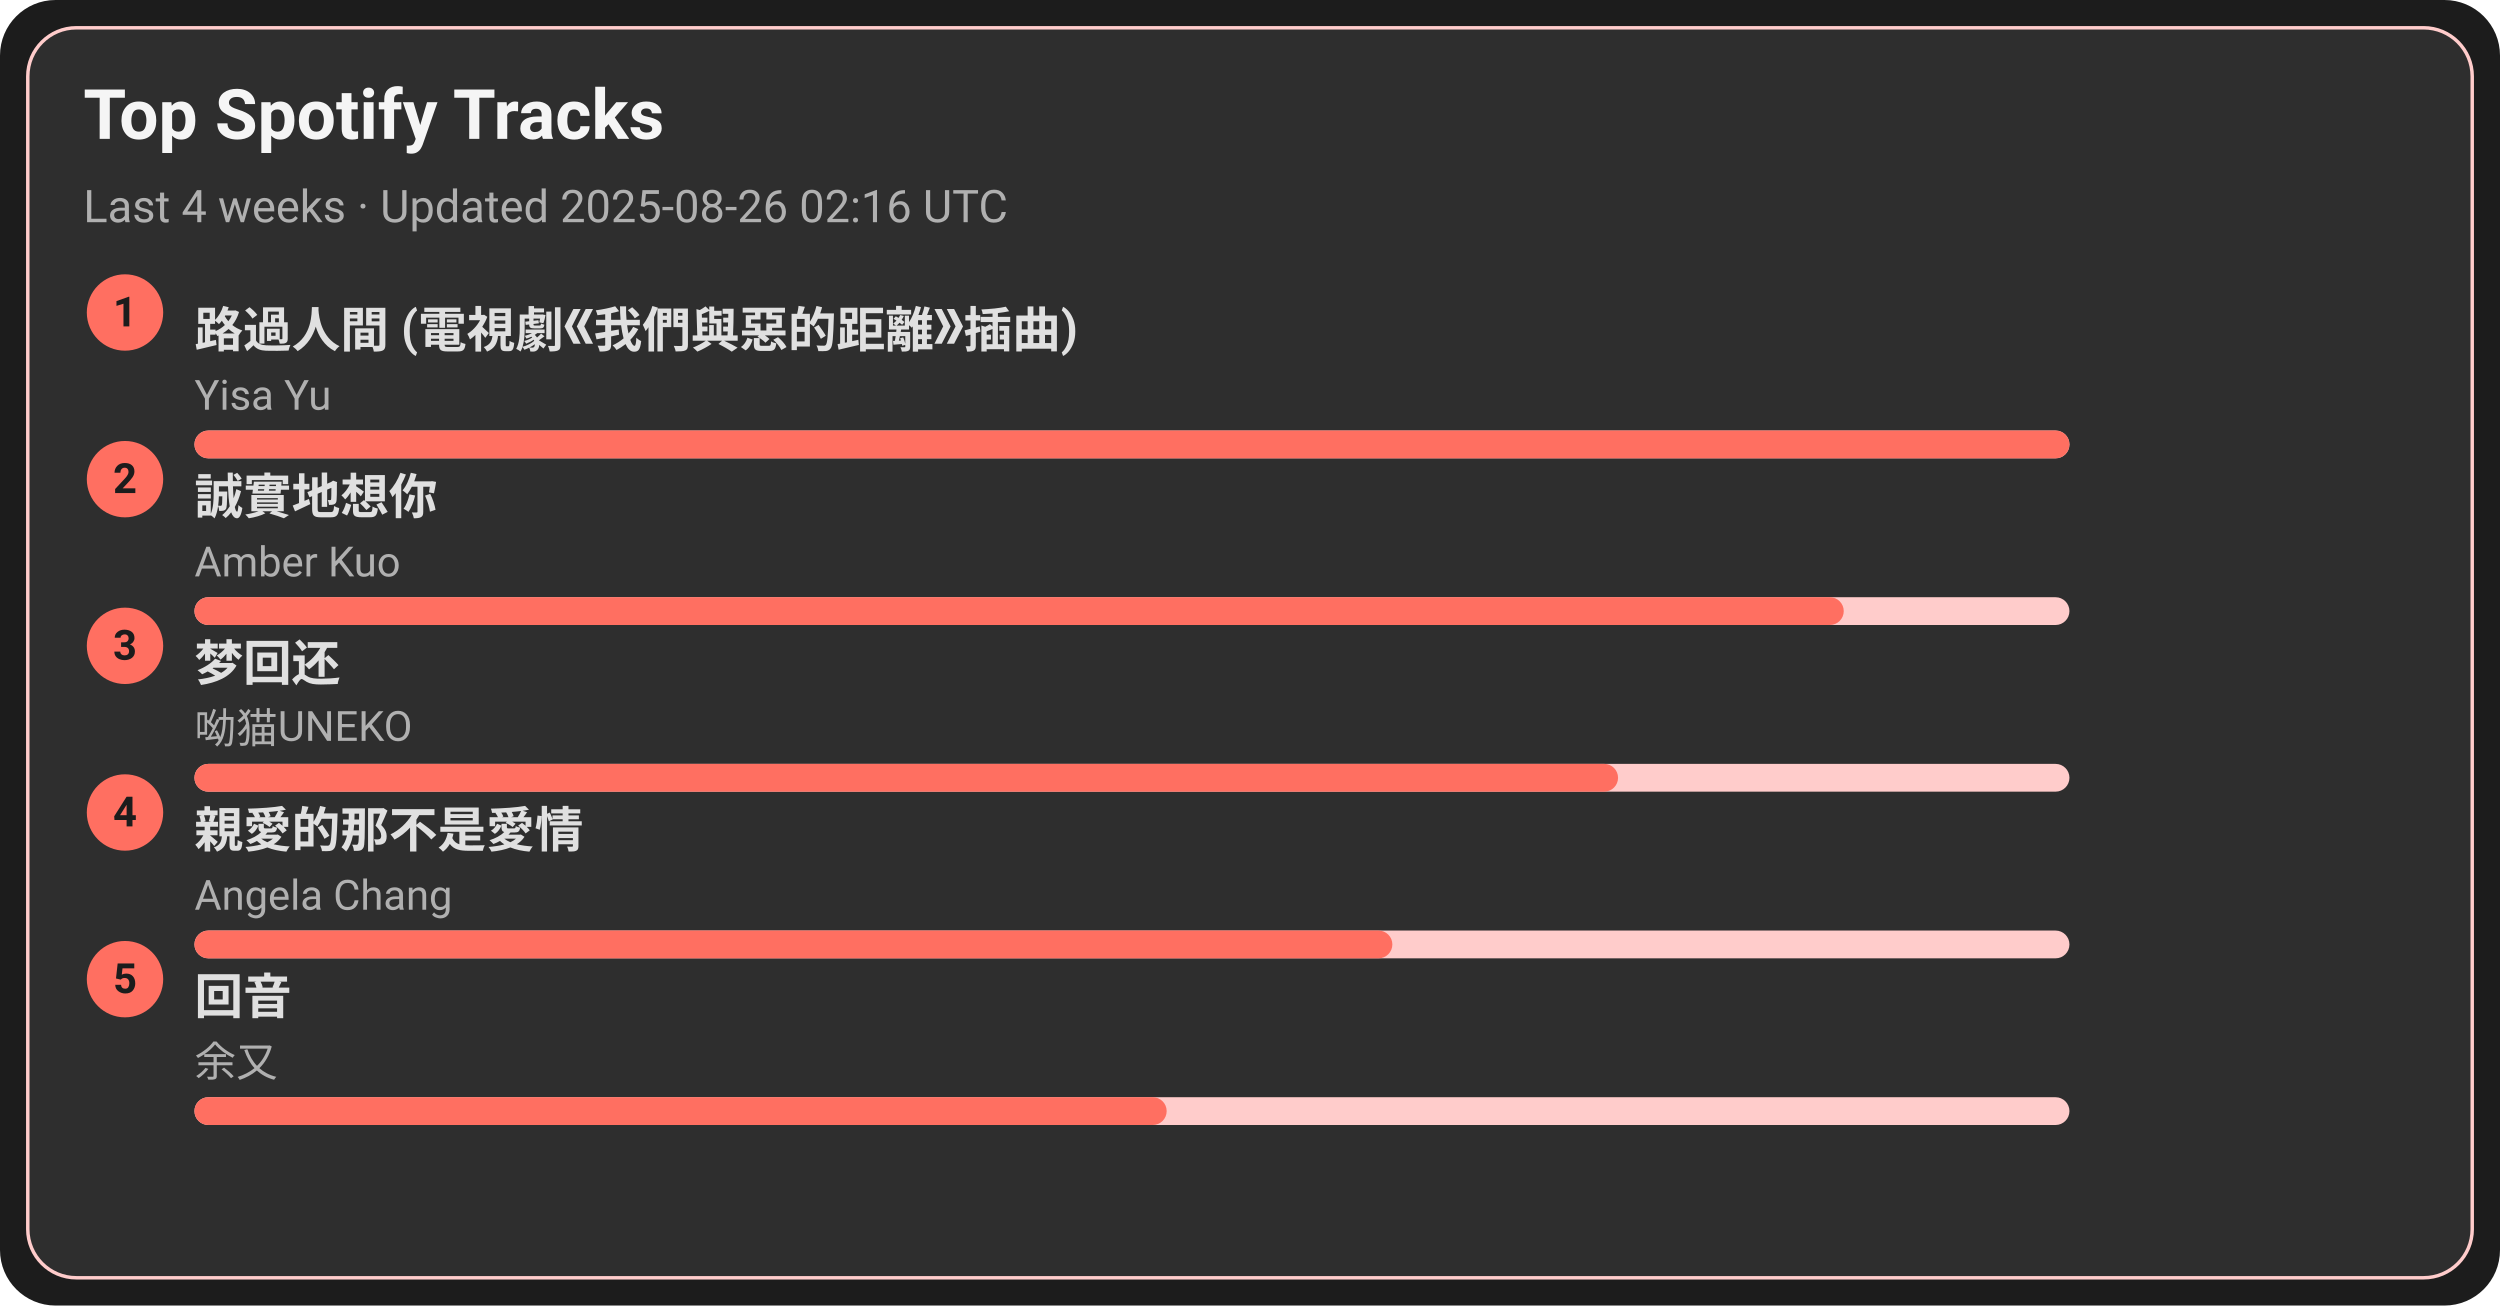
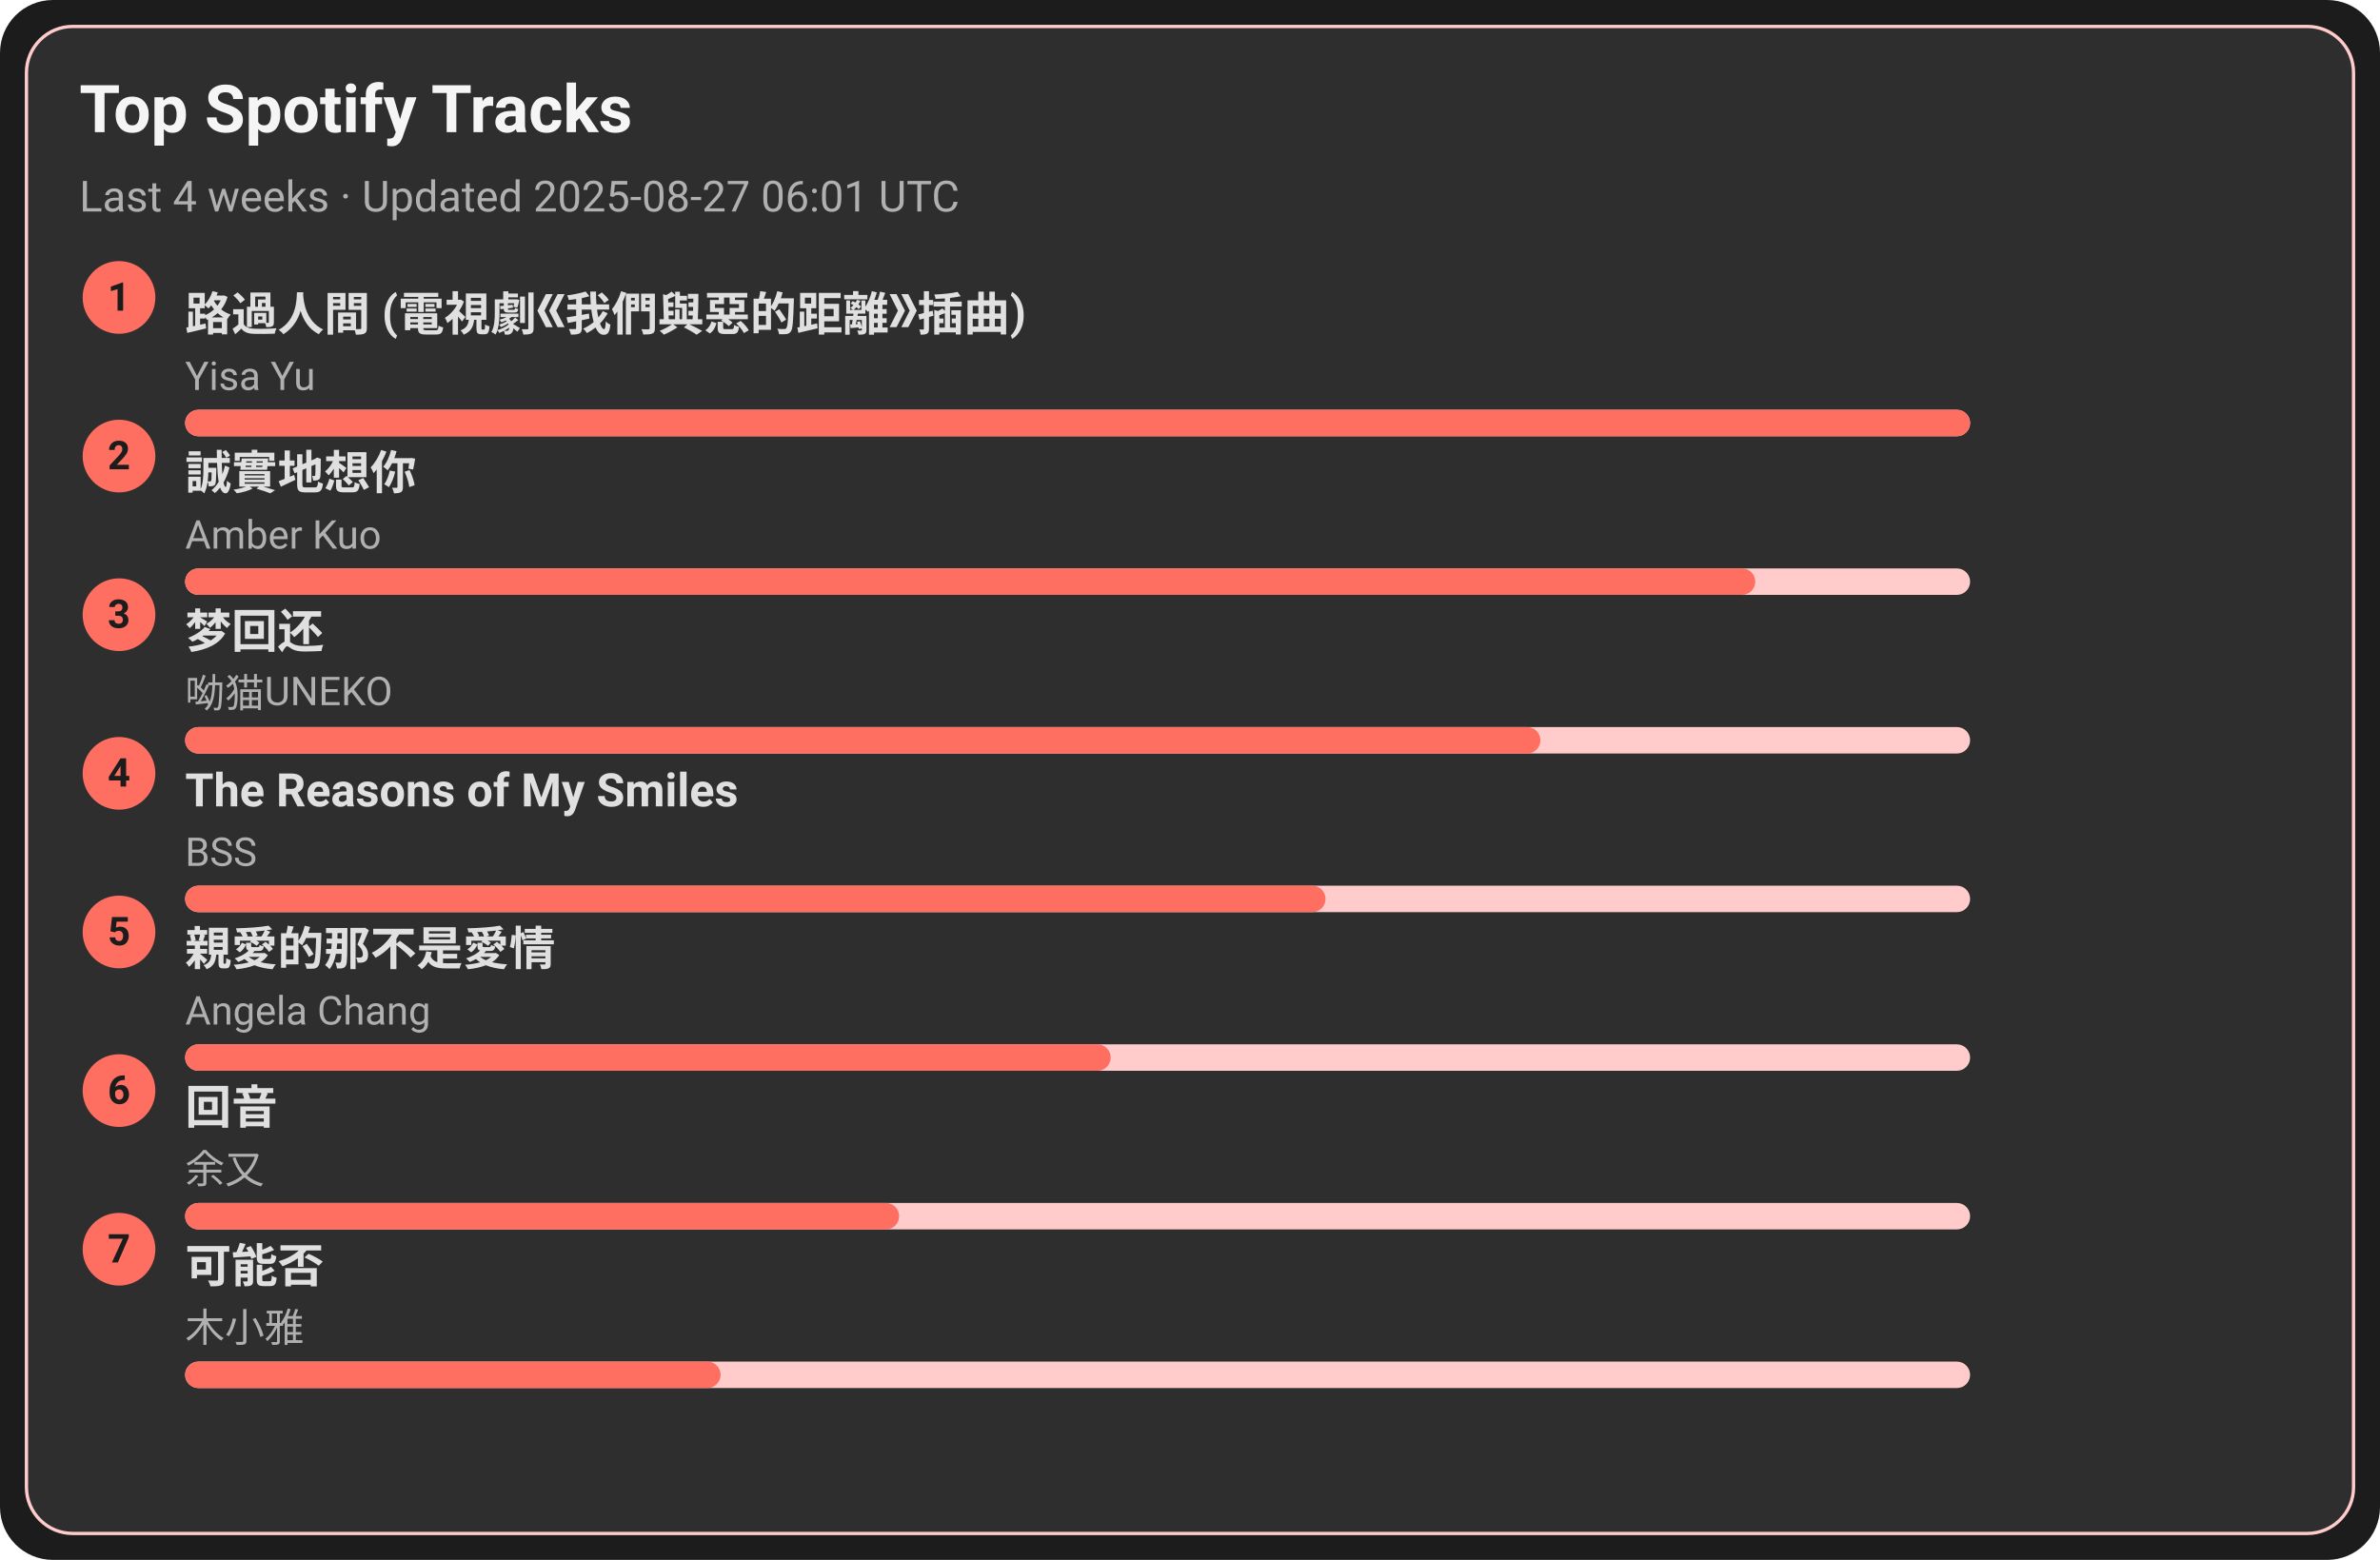
- <svg xmlns="http://www.w3.org/2000/svg" width="720" height="376" viewBox="0 0 720 376">
+ <svg xmlns="http://www.w3.org/2000/svg" width="720" height="472" viewBox="0 0 720 472">
  <style>text{font-family:-apple-system,BlinkMacSystemFont,Segoe UI,Roboto,Ubuntu,Helvetica Neue,Arial,Noto Sans,sans-serif}</style>
-   <rect width="720" height="376" rx="16" fill="#1c1c1c" />
-   <rect x="8" y="8" width="704" height="360" rx="14" fill="#2e2e2e" stroke="#ffcccb" />
+   <rect width="720" height="472" rx="16" fill="#1c1c1c" />
+   <rect x="8" y="8" width="704" height="456" rx="14" fill="#2e2e2e" stroke="#ffcccb" />
  <text x="24" y="40" font-size="20" fill="#f5f5f5" font-weight="600">Top Spotify Tracks</text>
-   <text x="24" y="64" font-size="13" fill="#b0b0b0">Last 4 weeks · Updated 2025-08-26 02:16 UTC</text>
+   <text x="24" y="64" font-size="13" fill="#b0b0b0">Last 4 weeks · Updated 2025-08-27 06:01 UTC</text>
  <circle cx="36" cy="90" r="11" fill="#ff6f61" />
  <text x="36" y="94" text-anchor="middle" font-size="12" fill="#1c1c1c" font-weight="700">1</text>
  <a href="https://open.spotify.com/track/1ZSleGniKMWNrWvK5cGALO" target="_blank" rel="noopener noreferrer">
    <text x="56" y="100" font-size="14" fill="#e0e0e0" font-weight="600">路過人間 (電視劇《我們與惡的距離》插曲)</text>
  </a>
  <text x="56" y="118" font-size="12" fill="#b0b0b0">Yisa Yu</text>
  <rect x="56" y="124" width="540" height="8" rx="4" fill="#ffcccb" />
  <rect x="56" y="124" width="540" height="8" rx="4" fill="#ff6f61" />
  <circle cx="36" cy="138" r="11" fill="#ff6f61" />
  <text x="36" y="142" text-anchor="middle" font-size="12" fill="#1c1c1c" font-weight="700">2</text>
  <a href="https://open.spotify.com/track/1SPZzj8QzOwZoAGKXMGLGJ" target="_blank" rel="noopener noreferrer">
    <text x="56" y="148" font-size="14" fill="#e0e0e0" font-weight="600">誠實地想你</text>
  </a>
  <text x="56" y="166" font-size="12" fill="#b0b0b0">Amber Kuo</text>
  <rect x="56" y="172" width="540" height="8" rx="4" fill="#ffcccb" />
  <rect x="56" y="172" width="475" height="8" rx="4" fill="#ff6f61" />
  <circle cx="36" cy="186" r="11" fill="#ff6f61" />
  <text x="36" y="190" text-anchor="middle" font-size="12" fill="#1c1c1c" font-weight="700">3</text>
  <a href="https://open.spotify.com/track/6jTK3YxlFysC8g0Ye9tbPK" target="_blank" rel="noopener noreferrer">
    <text x="56" y="196" font-size="14" fill="#e0e0e0" font-weight="600">梦回还</text>
  </a>
  <text x="56" y="214" font-size="12" fill="#b0b0b0">呦猫UNEKO</text>
  <rect x="56" y="220" width="540" height="8" rx="4" fill="#ffcccb" />
  <rect x="56" y="220" width="410" height="8" rx="4" fill="#ff6f61" />
  <circle cx="36" cy="234" r="11" fill="#ff6f61" />
  <text x="36" y="238" text-anchor="middle" font-size="12" fill="#1c1c1c" font-weight="700">4</text>
-   <a href="https://open.spotify.com/track/1MAv2SJPGVVDHyFlhflmYR" target="_blank" rel="noopener noreferrer">
-     <text x="56" y="244" font-size="14" fill="#e0e0e0" font-weight="600">親愛的那不是愛情</text>
+   <a href="https://open.spotify.com/track/1amowbJ9HHFFSFdg2ubM7G" target="_blank" rel="noopener noreferrer">
+     <text x="56" y="244" font-size="14" fill="#e0e0e0" font-weight="600">The Reasons of My Smiles</text>
  </a>
-   <text x="56" y="262" font-size="12" fill="#b0b0b0">Angela Chang</text>
+   <text x="56" y="262" font-size="12" fill="#b0b0b0">BSS</text>
  <rect x="56" y="268" width="540" height="8" rx="4" fill="#ffcccb" />
  <rect x="56" y="268" width="345" height="8" rx="4" fill="#ff6f61" />
  <circle cx="36" cy="282" r="11" fill="#ff6f61" />
  <text x="36" y="286" text-anchor="middle" font-size="12" fill="#1c1c1c" font-weight="700">5</text>
-   <a href="https://open.spotify.com/track/1K30lsrpvTR0ytSICU2Z3X" target="_blank" rel="noopener noreferrer">
-     <text x="56" y="292" font-size="14" fill="#e0e0e0" font-weight="600">回音</text>
+   <a href="https://open.spotify.com/track/1MAv2SJPGVVDHyFlhflmYR" target="_blank" rel="noopener noreferrer">
+     <text x="56" y="292" font-size="14" fill="#e0e0e0" font-weight="600">親愛的那不是愛情</text>
  </a>
-   <text x="56" y="310" font-size="12" fill="#b0b0b0">余又</text>
+   <text x="56" y="310" font-size="12" fill="#b0b0b0">Angela Chang</text>
  <rect x="56" y="316" width="540" height="8" rx="4" fill="#ffcccb" />
  <rect x="56" y="316" width="280" height="8" rx="4" fill="#ff6f61" />
+   <circle cx="36" cy="330" r="11" fill="#ff6f61" />
+   <text x="36" y="334" text-anchor="middle" font-size="12" fill="#1c1c1c" font-weight="700">6</text>
+   <a href="https://open.spotify.com/track/1K30lsrpvTR0ytSICU2Z3X" target="_blank" rel="noopener noreferrer">
+     <text x="56" y="340" font-size="14" fill="#e0e0e0" font-weight="600">回音</text>
+   </a>
+   <text x="56" y="358" font-size="12" fill="#b0b0b0">余又</text>
+   <rect x="56" y="364" width="540" height="8" rx="4" fill="#ffcccb" />
+   <rect x="56" y="364" width="216" height="8" rx="4" fill="#ff6f61" />
+   <circle cx="36" cy="378" r="11" fill="#ff6f61" />
+   <text x="36" y="382" text-anchor="middle" font-size="12" fill="#1c1c1c" font-weight="700">7</text>
+   <a href="https://open.spotify.com/track/1MftvvUAxzIm1ZnLQyEdr7" target="_blank" rel="noopener noreferrer">
+     <text x="56" y="388" font-size="14" fill="#e0e0e0" font-weight="600">可能否</text>
+   </a>
+   <text x="56" y="406" font-size="12" fill="#b0b0b0">木小雅</text>
+   <rect x="56" y="412" width="540" height="8" rx="4" fill="#ffcccb" />
+   <rect x="56" y="412" width="162" height="8" rx="4" fill="#ff6f61" />
</svg>
